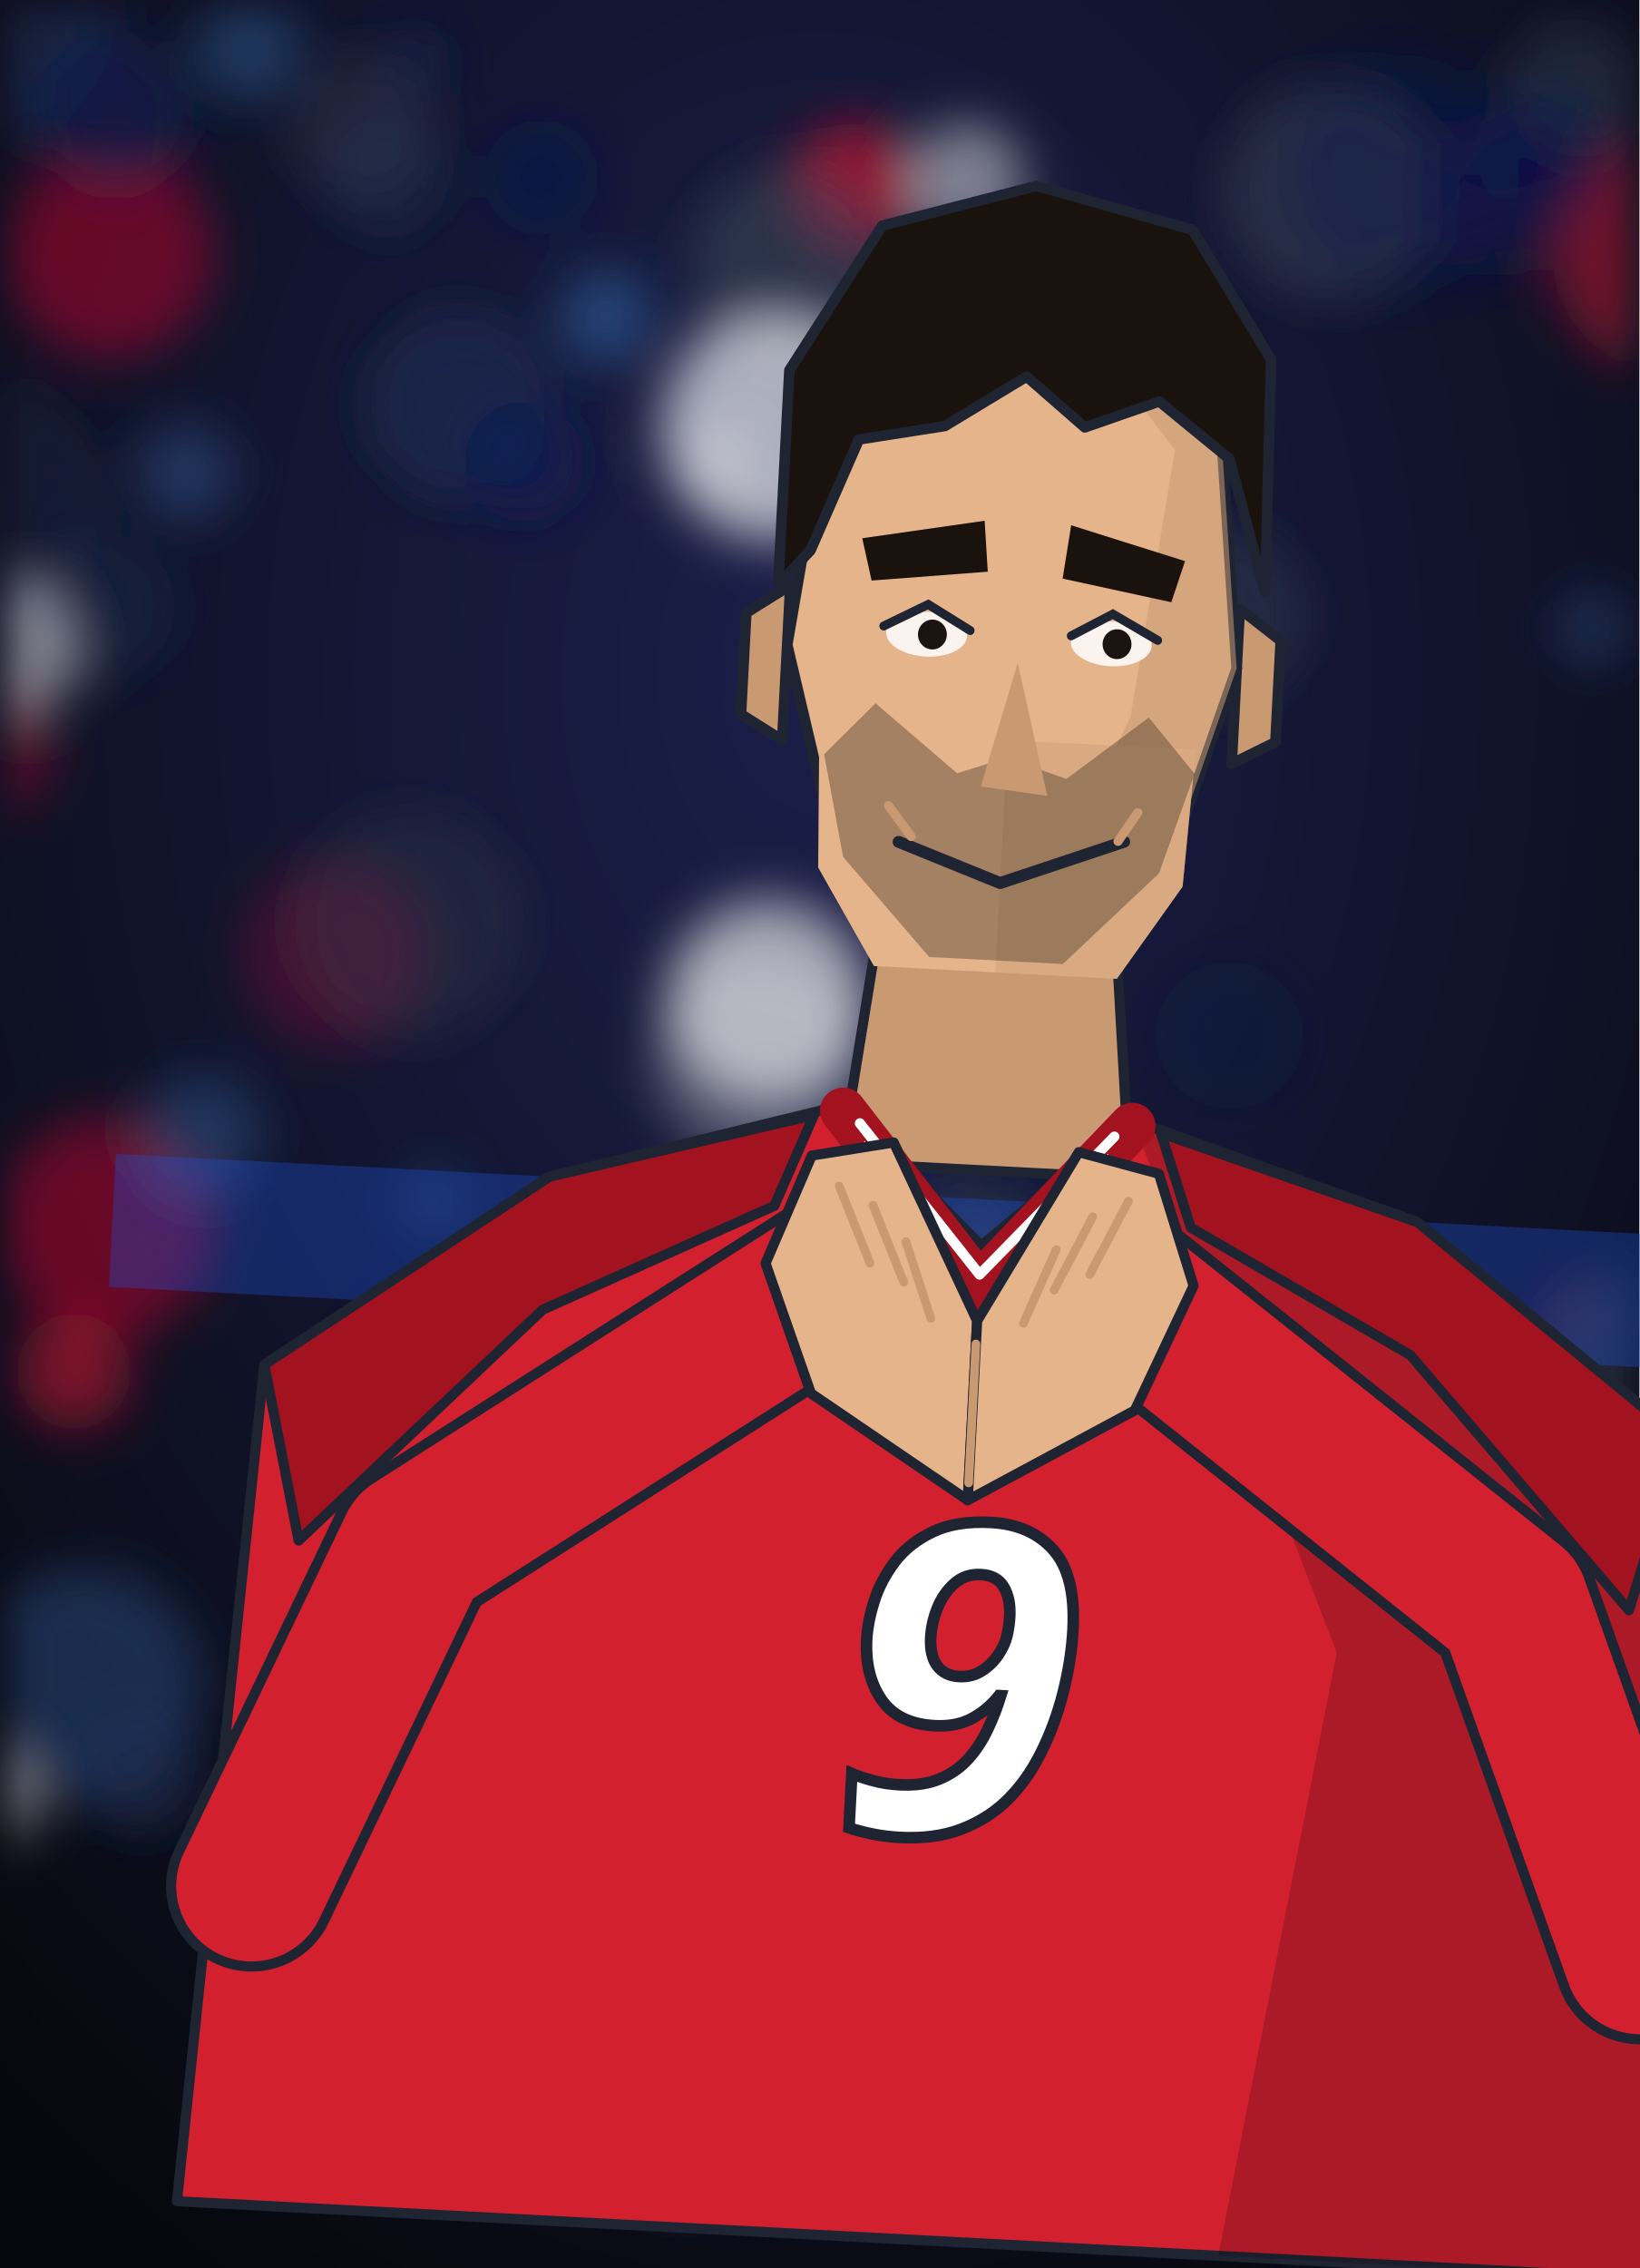
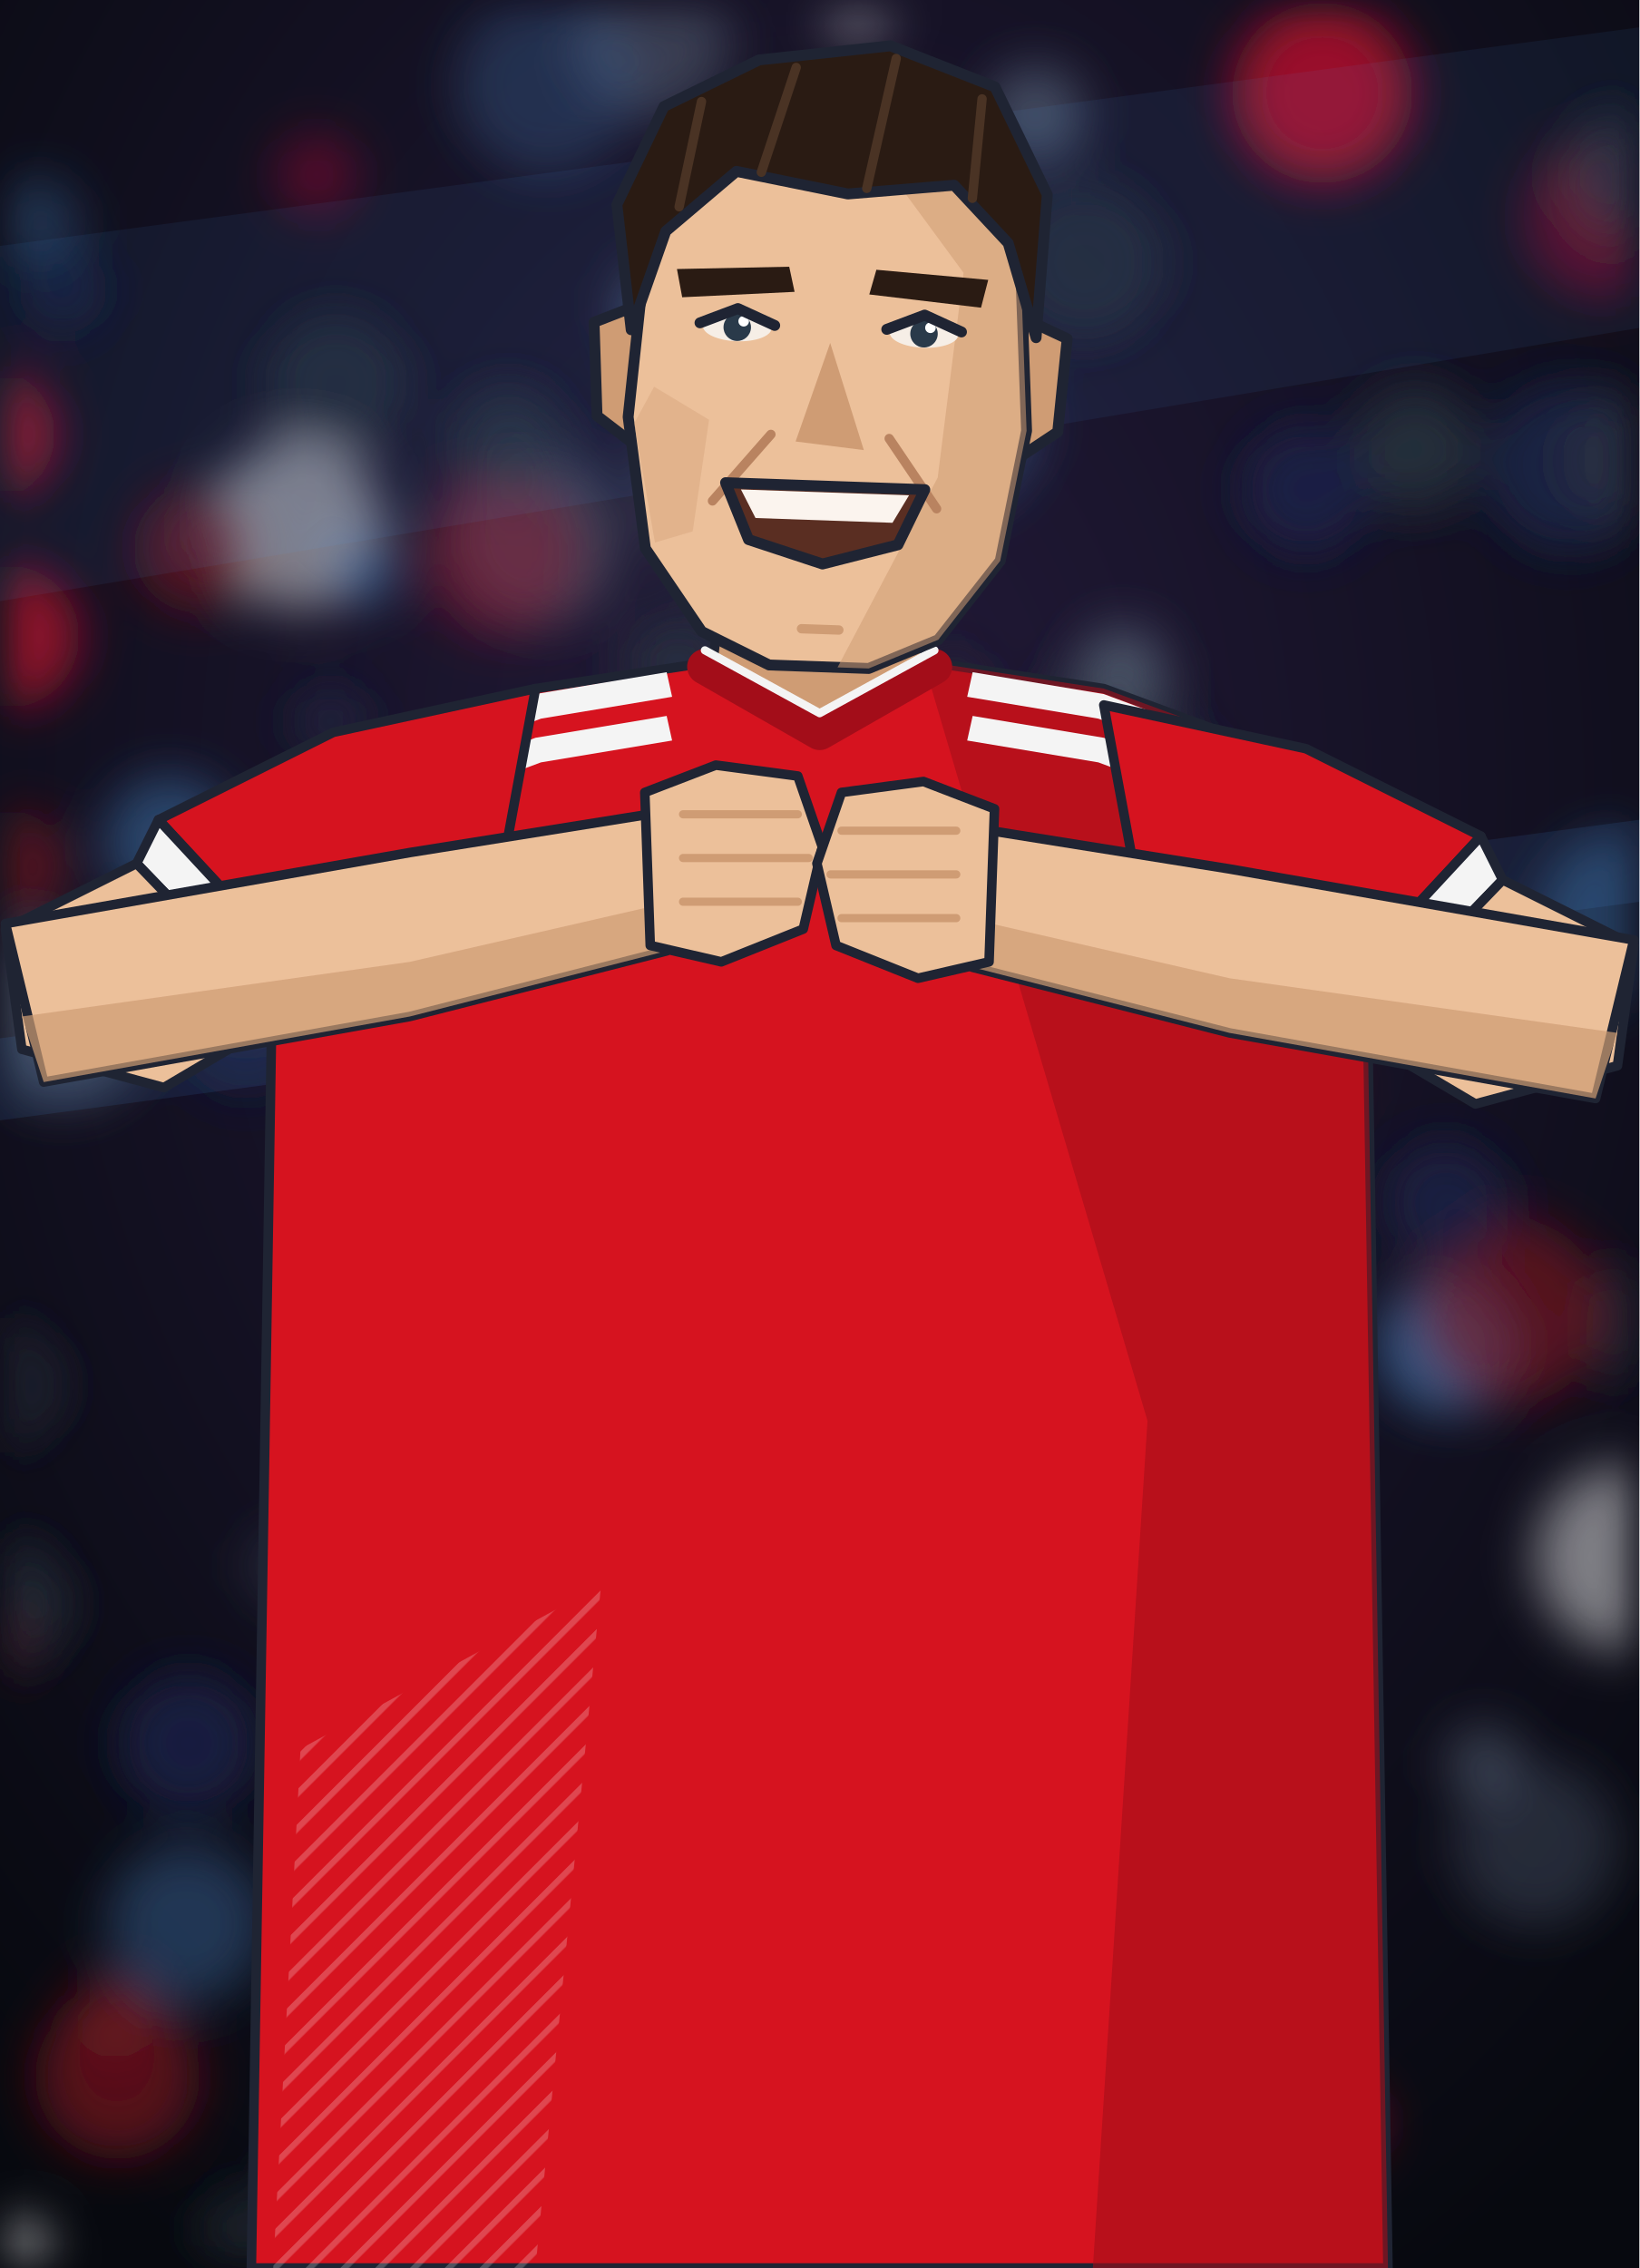
<svg xmlns="http://www.w3.org/2000/svg" viewBox="0 0 600 830" width="600" height="830">
  <defs>
    <filter id="blur" x="-20%" y="-20%" width="140%" height="140%">
      <feGaussianBlur stdDeviation="9" />
    </filter>
+     <filter id="blur2" x="-20%" y="-20%" width="140%" height="140%">
+       <feGaussianBlur stdDeviation="5" />
+     </filter>
+     <pattern id="hatch" width="9" height="9" patternUnits="userSpaceOnUse" patternTransform="rotate(45)">
+       <rect width="2.2" height="9" fill="#ffffff" />
+     </pattern>
    <pattern id="hatchd" width="9" height="9" patternUnits="userSpaceOnUse" patternTransform="rotate(45)">
      <rect width="2.2" height="9" fill="#1f2433" />
    </pattern>
-     <linearGradient id="ray" x1="0" y1="0" x2="0" y2="1">
-       <stop offset="0" stop-color="#fff" stop-opacity=".25" />
-       <stop offset="1" stop-color="#fff" stop-opacity="0" />
-     </linearGradient>
-     <radialGradient id="bg" cx="50%" cy="30%" r="80%">
-       <stop offset="0" stop-color="#1b1f4a" />
-       <stop offset="1" stop-color="#07080d" />
+     <radialGradient id="g1" cx="50%" cy="35%" r="75%">
+       <stop offset="0" stop-color="#231a3a" />
+       <stop offset="1" stop-color="#07090f" />
    </radialGradient>
  </defs>
-   <rect width="600" height="830" fill="url(#bg)" />
+   <rect width="600" height="830" fill="url(#g1)" />
  <g filter="url(#blur)">
-     <circle cx="612" cy="93" r="44" fill="#c8102e" opacity="0.52" />
-     <circle cx="368" cy="448" r="18" fill="#1d2a52" opacity="0.43" />
-     <circle cx="278" cy="387" r="39" fill="#f4f4f4" opacity="0.27" />
-     <circle cx="40" cy="93" r="38" fill="#c8102e" opacity="0.47" />
-     <circle cx="359" cy="663" r="39" fill="#3a4658" opacity="0.48" />
-     <circle cx="576" cy="34" r="25" fill="#3a4658" opacity="0.41" />
-     <circle cx="-2" cy="7" r="44" fill="#2f5d9a" opacity="0.23" />
-     <circle cx="583" cy="230" r="13" fill="#2f5d9a" opacity="0.38" />
-     <circle cx="153" cy="22" r="12" fill="#0b1a52" opacity="0.57" />
-     <circle cx="309" cy="716" r="26" fill="#3a4658" opacity="0.52" />
-     <circle cx="298" cy="639" r="14" fill="#2f5d9a" opacity="0.34" />
-     <circle cx="198" cy="492" r="21" fill="#0b1a52" opacity="0.33" />
-     <circle cx="39" cy="449" r="40" fill="#c8102e" opacity="0.48" />
-     <circle cx="-8" cy="273" r="27" fill="#c8102e" opacity="0.42" />
-     <circle cx="123" cy="349" r="34" fill="#c8102e" opacity="0.25" />
-     <circle cx="142" cy="65" r="22" fill="#1d2a52" opacity="0.45" />
-     <circle cx="240" cy="543" r="30" fill="#f4f4f4" opacity="0.21" />
-     <circle cx="174" cy="556" r="30" fill="#0b1a52" opacity="0.31" />
-     <circle cx="159" cy="439" r="12" fill="#2f5d9a" opacity="0.34" />
-     <circle cx="566" cy="55" r="26" fill="#0b1a52" opacity="0.40" />
-     <circle cx="313" cy="69" r="24" fill="#c8102e" opacity="0.68" />
-     <circle cx="37" cy="222" r="27" fill="#1d2a52" opacity="0.42" />
-     <circle cx="567" cy="718" r="43" fill="#2f5d9a" opacity="0.58" />
-     <circle cx="276" cy="612" r="14" fill="#3a4658" opacity="0.54" />
-     <circle cx="191" cy="736" r="31" fill="#1d2a52" opacity="0.20" />
-     <circle cx="263" cy="593" r="44" fill="#c8102e" opacity="0.33" />
-     <circle cx="445" cy="225" r="33" fill="#3a4658" opacity="0.38" />
-     <circle cx="199" cy="651" r="35" fill="#c8102e" opacity="0.62" />
-     <circle cx="488" cy="70" r="40" fill="#3a4658" opacity="0.51" />
-     <circle cx="160" cy="669" r="17" fill="#2f5d9a" opacity="0.53" />
-     <circle cx="27" cy="502" r="21" fill="#c8102e" opacity="0.57" />
-     <circle cx="311" cy="466" r="17" fill="#f4f4f4" opacity="0.57" />
-     <circle cx="168" cy="148" r="35" fill="#1d2a52" opacity="0.66" />
-     <circle cx="192" cy="169" r="22" fill="#0b1a52" opacity="0.68" />
-     <circle cx="68" cy="173" r="18" fill="#2f5d9a" opacity="0.44" />
-     <circle cx="91" cy="18" r="19" fill="#2f5d9a" opacity="0.47" />
-     <circle cx="150" cy="338" r="42" fill="#3a4658" opacity="0.24" />
-     <circle cx="549" cy="71" r="30" fill="#0b1a52" opacity="0.40" />
-     <circle cx="589" cy="690" r="15" fill="#f4f4f4" opacity="0.61" />
-     <circle cx="264" cy="168" r="13" fill="#f4f4f4" opacity="0.61" />
-     <circle cx="198" cy="65" r="21" fill="#0b1a52" opacity="0.45" />
-     <circle cx="450" cy="379" r="27" fill="#0b1a52" opacity="0.26" />
-     <circle cx="148" cy="598" r="12" fill="#2f5d9a" opacity="0.55" />
-     <circle cx="333" cy="162" r="21" fill="#0b1a52" opacity="0.65" />
-     <circle cx="575" cy="482" r="14" fill="#c8102e" opacity="0.21" />
-     <circle cx="132" cy="46" r="27" fill="#3a4658" opacity="0.33" />
-     <circle cx="249" cy="561" r="27" fill="#0b1a52" opacity="0.45" />
-     <circle cx="281" cy="366" r="37" fill="#f4f4f4" opacity="0.62" />
-     <circle cx="598" cy="503" r="37" fill="#3a4658" opacity="0.46" />
-     <circle cx="512" cy="64" r="44" fill="#0b1a52" opacity="0.36" />
-     <circle cx="357" cy="669" r="19" fill="#3a4658" opacity="0.41" />
-     <circle cx="162" cy="508" r="39" fill="#1d2a52" opacity="0.40" />
-     <circle cx="286" cy="147" r="41" fill="#0b1a52" opacity="0.54" />
-     <circle cx="435" cy="671" r="40" fill="#1d2a52" opacity="0.57" />
-     <circle cx="289" cy="97" r="36" fill="#3a4658" opacity="0.56" />
-     <circle cx="222" cy="116" r="17" fill="#2f5d9a" opacity="0.64" />
-     <circle cx="42" cy="40" r="29" fill="#0b1a52" opacity="0.61" />
-     <circle cx="31" cy="617" r="43" fill="#2f5d9a" opacity="0.39" />
-     <circle cx="52" cy="650" r="21" fill="#1d2a52" opacity="0.60" />
-     <circle cx="74" cy="415" r="22" fill="#2f5d9a" opacity="0.43" />
-     <circle cx="342" cy="466" r="34" fill="#3a4658" opacity="0.56" />
-     <circle cx="248" cy="783" r="24" fill="#3a4658" opacity="0.62" />
-     <circle cx="421" cy="780" r="34" fill="#1d2a52" opacity="0.64" />
-     <circle cx="354" cy="66" r="21" fill="#f4f4f4" opacity="0.47" />
-     <circle cx="486" cy="820" r="19" fill="#0b1a52" opacity="0.49" />
-     <circle cx="-4" cy="183" r="44" fill="#1d2a52" opacity="0.29" />
-     <circle cx="3" cy="237" r="25" fill="#f4f4f4" opacity="0.48" />
-     <circle cx="283" cy="157" r="41" fill="#f4f4f4" opacity="0.68" />
-     <circle cx="-9" cy="656" r="22" fill="#f4f4f4" opacity="0.53" />
-     <circle cx="322" cy="460" r="31" fill="#0b1a52" opacity="0.63" />
+     <circle cx="574" cy="171" r="31" fill="#1b2550" opacity="0.71" />
+     <circle cx="273" cy="490" r="31" fill="#2b3442" opacity="0.75" />
+     <circle cx="180" cy="667" r="30" fill="#2b3442" opacity="0.46" />
+     <circle cx="530" cy="492" r="25" fill="#3b6ea5" opacity="0.77" />
+     <circle cx="62" cy="308" r="24" fill="#3b6ea5" opacity="0.56" />
+     <circle cx="43" cy="760" r="30" fill="#7a1420" opacity="0.67" />
+     <circle cx="426" cy="287" r="21" fill="#2b3442" opacity="0.68" />
+     <circle cx="241" cy="120" r="12" fill="#3b6ea5" opacity="0.79" />
+     <circle cx="281" cy="218" r="13" fill="#566377" opacity="0.48" />
+     <circle cx="319" cy="788" r="18" fill="#2b3442" opacity="0.44" />
+     <circle cx="-4" cy="362" r="27" fill="#566377" opacity="0.45" />
+     <circle cx="393" cy="398" r="16" fill="#566377" opacity="0.36" />
+     <circle cx="23" cy="373" r="31" fill="#566377" opacity="0.64" />
+     <circle cx="116" cy="64" r="15" fill="#c8102e" opacity="0.36" />
+     <circle cx="314" cy="3" r="12" fill="#f4f4f4" opacity="0.44" />
+     <circle cx="197" cy="197" r="32" fill="#566377" opacity="0.49" />
+     <circle cx="602" cy="484" r="22" fill="#2b3442" opacity="0.57" />
+     <circle cx="305" cy="497" r="13" fill="#c8102e" opacity="0.54" />
+     <circle cx="378" cy="776" r="22" fill="#c8102e" opacity="0.63" />
+     <circle cx="239" cy="15" r="28" fill="#566377" opacity="0.52" />
+     <circle cx="312" cy="718" r="16" fill="#f4f4f4" opacity="0.66" />
+     <circle cx="484" cy="34" r="33" fill="#c8102e" opacity="0.74" />
+     <circle cx="278" cy="473" r="19" fill="#f4f4f4" opacity="0.77" />
+     <circle cx="406" cy="266" r="26" fill="#2b3442" opacity="0.78" />
+     <circle cx="483" cy="397" r="11" fill="#7a1420" opacity="0.50" />
+     <circle cx="322" cy="171" r="14" fill="#1b2550" opacity="0.76" />
+     <circle cx="317" cy="636" r="20" fill="#2b3442" opacity="0.39" />
+     <circle cx="352" cy="438" r="24" fill="#7a1420" opacity="0.47" />
+     <circle cx="367" cy="768" r="29" fill="#566377" opacity="0.56" />
+     <circle cx="3" cy="233" r="26" fill="#c8102e" opacity="0.70" />
+     <circle cx="587" cy="80" r="29" fill="#c8102e" opacity="0.40" />
+     <circle cx="183" cy="203" r="30" fill="#c8102e" opacity="0.33" />
+     <circle cx="1" cy="587" r="24" fill="#2b3442" opacity="0.64" />
+     <circle cx="-4" cy="159" r="24" fill="#c8102e" opacity="0.76" />
+     <circle cx="131" cy="467" r="12" fill="#7a1420" opacity="0.31" />
+     <circle cx="204" cy="810" r="28" fill="#1b2550" opacity="0.64" />
+     <circle cx="332" cy="375" r="13" fill="#7a1420" opacity="0.75" />
+     <circle cx="501" cy="316" r="11" fill="#7a1420" opacity="0.64" />
+     <circle cx="6" cy="824" r="11" fill="#f4f4f4" opacity="0.73" />
+     <circle cx="326" cy="334" r="27" fill="#1b2550" opacity="0.66" />
+     <circle cx="90" cy="347" r="23" fill="#f4f4f4" opacity="0.68" />
+     <circle cx="267" cy="207" r="13" fill="#2b3442" opacity="0.40" />
+     <circle cx="121" cy="264" r="14" fill="#1b2550" opacity="0.51" />
+     <circle cx="123" cy="140" r="26" fill="#2b3442" opacity="0.53" />
+     <circle cx="321" cy="654" r="34" fill="#1b2550" opacity="0.30" />
+     <circle cx="14" cy="80" r="15" fill="#3b6ea5" opacity="0.39" />
+     <circle cx="248" cy="243" r="20" fill="#2b3442" opacity="0.72" />
+     <circle cx="-2" cy="507" r="25" fill="#2b3442" opacity="0.49" />
+     <circle cx="278" cy="742" r="19" fill="#1b2550" opacity="0.68" />
+     <circle cx="282" cy="163" r="23" fill="#c8102e" opacity="0.47" />
+     <circle cx="109" cy="192" r="31" fill="#f4f4f4" opacity="0.47" />
+     <circle cx="379" cy="42" r="18" fill="#566377" opacity="0.70" />
+     <circle cx="518" cy="164" r="23" fill="#2b3442" opacity="0.74" />
+     <circle cx="69" cy="638" r="26" fill="#1b2550" opacity="0.69" />
+     <circle cx="430" cy="725" r="20" fill="#3b6ea5" opacity="0.67" />
+     <circle cx="308" cy="641" r="24" fill="#1b2550" opacity="0.59" />
+     <circle cx="377" cy="820" r="25" fill="#f4f4f4" opacity="0.62" />
+     <circle cx="90" cy="377" r="25" fill="#1b2550" opacity="0.44" />
+     <circle cx="23" cy="106" r="16" fill="#1b2550" opacity="0.49" />
+     <circle cx="478" cy="179" r="24" fill="#1b2550" opacity="0.68" />
+     <circle cx="89" cy="816" r="15" fill="#2b3442" opacity="0.51" />
+     <circle cx="140" cy="582" r="27" fill="#c8102e" opacity="0.70" />
+     <circle cx="397" cy="96" r="29" fill="#2b3442" opacity="0.52" />
+     <circle cx="-7" cy="601" r="14" fill="#7a1420" opacity="0.78" />
+     <circle cx="442" cy="505" r="17" fill="#2b3442" opacity="0.73" />
+     <circle cx="174" cy="553" r="28" fill="#f4f4f4" opacity="0.44" />
+     <circle cx="459" cy="693" r="18" fill="#f4f4f4" opacity="0.43" />
+     <circle cx="301" cy="173" r="26" fill="#3b6ea5" opacity="0.78" />
+     <circle cx="4" cy="317" r="20" fill="#7a1420" opacity="0.67" />
+     <circle cx="303" cy="461" r="12" fill="#7a1420" opacity="0.78" />
+     <circle cx="248" cy="616" r="24" fill="#7a1420" opacity="0.55" />
+     <circle cx="365" cy="359" r="33" fill="#c8102e" opacity="0.40" />
+     <circle cx="431" cy="324" r="18" fill="#2b3442" opacity="0.66" />
+     <circle cx="594" cy="336" r="31" fill="#3b6ea5" opacity="0.48" />
+     <circle cx="286" cy="777" r="14" fill="#1b2550" opacity="0.69" />
+     <circle cx="200" cy="31" r="33" fill="#3b6ea5" opacity="0.33" />
+     <circle cx="417" cy="530" r="21" fill="#3b6ea5" opacity="0.75" />
+     <circle cx="433" cy="523" r="32" fill="#3b6ea5" opacity="0.70" />
+     <circle cx="349" cy="249" r="12" fill="#2b3442" opacity="0.31" />
+     <circle cx="553" cy="480" r="34" fill="#7a1420" opacity="0.64" />
+     <circle cx="255" cy="459" r="20" fill="#c8102e" opacity="0.46" />
+     <circle cx="331" cy="738" r="16" fill="#f4f4f4" opacity="0.78" />
+     <circle cx="305" cy="134" r="33" fill="#1b2550" opacity="0.53" />
+     <circle cx="371" cy="359" r="20" fill="#7a1420" opacity="0.45" />
+     <circle cx="323" cy="682" r="29" fill="#c8102e" opacity="0.46" />
+     <circle cx="596" cy="64" r="24" fill="#2b3442" opacity="0.67" />
+     <circle cx="317" cy="187" r="15" fill="#f4f4f4" opacity="0.63" />
+     <circle cx="411" cy="245" r="16" fill="#566377" opacity="0.73" />
+     <circle cx="596" cy="168" r="24" fill="#2b3442" opacity="0.74" />
+     <circle cx="491" cy="777" r="14" fill="#c8102e" opacity="0.61" />
+     <circle cx="186" cy="162" r="21" fill="#2b3442" opacity="0.66" />
+     <circle cx="311" cy="487" r="34" fill="#3b6ea5" opacity="0.39" />
+     <circle cx="271" cy="177" r="33" fill="#566377" opacity="0.73" />
+     <circle cx="104" cy="573" r="13" fill="#566377" opacity="0.31" />
+     <circle cx="165" cy="783" r="15" fill="#2b3442" opacity="0.63" />
+     <circle cx="543" cy="645" r="14" fill="#566377" opacity="0.54" />
+     <circle cx="195" cy="731" r="11" fill="#566377" opacity="0.71" />
+     <circle cx="596" cy="570" r="34" fill="#f4f4f4" opacity="0.49" />
+     <circle cx="549" cy="374" r="11" fill="#7a1420" opacity="0.52" />
+     <circle cx="80" cy="194" r="15" fill="#566377" opacity="0.38" />
+     <circle cx="285" cy="654" r="21" fill="#7a1420" opacity="0.48" />
+     <circle cx="205" cy="529" r="31" fill="#1b2550" opacity="0.40" />
+     <circle cx="132" cy="208" r="14" fill="#3b6ea5" opacity="0.58" />
+     <circle cx="243" cy="810" r="15" fill="#c8102e" opacity="0.35" />
+     <circle cx="221" cy="559" r="23" fill="#7a1420" opacity="0.53" />
+     <circle cx="68" cy="704" r="29" fill="#3b6ea5" opacity="0.43" />
+     <circle cx="335" cy="533" r="27" fill="#c8102e" opacity="0.33" />
+     <circle cx="349" cy="156" r="32" fill="#3b6ea5" opacity="0.40" />
+     <circle cx="239" cy="110" r="14" fill="#566377" opacity="0.48" />
+     <circle cx="130" cy="801" r="28" fill="#566377" opacity="0.33" />
+     <circle cx="562" cy="675" r="30" fill="#566377" opacity="0.35" />
+     <circle cx="428" cy="561" r="23" fill="#3b6ea5" opacity="0.43" />
+     <circle cx="363" cy="387" r="22" fill="#1b2550" opacity="0.55" />
+     <circle cx="522" cy="342" r="23" fill="#1b2550" opacity="0.35" />
+     <circle cx="305" cy="560" r="19" fill="#c8102e" opacity="0.66" />
+     <circle cx="168" cy="581" r="26" fill="#f4f4f4" opacity="0.77" />
+     <circle cx="445" cy="407" r="19" fill="#7a1420" opacity="0.69" />
+     <circle cx="72" cy="201" r="23" fill="#7a1420" opacity="0.60" />
+     <circle cx="529" cy="440" r="23" fill="#1b2550" opacity="0.65" />
+     <circle cx="42" cy="737" r="16" fill="#7a1420" opacity="0.57" />
  </g>
-   <g transform="translate(40,-10) rotate(3 300 830) translate(300 830) scale(1.06) translate(-300 -830)">
-     <rect x="0" y="470" width="600" height="46" fill="#1d4fd0" opacity=".35" />
-     <polygon points="262,350 338,350 350,460 250,460" fill="#c99a72" stroke="#1f2433" stroke-width="3.5" stroke-linejoin="round" />
-     <polygon points="40,830 55,540 150,470 250,440 300,486 350,440 450,470 545,540 560,830" fill="#d3202f" stroke="#1f2433" stroke-width="3.5" stroke-linejoin="round" />
-     <polygon points="350,440 450,470 545,540 560,830 400,830 430,620" fill="#000" opacity=".18" />
-     <polygon points="55,540 150,470 240,444 228,476 150,516 70,600" fill="#a3121f" stroke="#1f2433" stroke-width="3.5" stroke-linejoin="round" />
-     <polygon points="545,540 450,470 360,444 372,476 450,516 530,600" fill="#a3121f" stroke="#1f2433" stroke-width="3.5" stroke-linejoin="round" />
-     <polyline points="250,442 300,500 350,442" fill="none" stroke="#a3121f" stroke-width="16" stroke-linecap="round" stroke-linejoin="round" />
-     <polyline points="256,446 300,496 344,446" fill="none" stroke="#fff" stroke-width="3.5" stroke-linecap="round" stroke-linejoin="round" />
-     <g transform="translate(300 270) scale(1.05 1.03) translate(-300 -270)">
-       <polygon points="226,262 212,272 212,306 226,314" fill="#c99a72" stroke="#1f2433" stroke-width="3.5" stroke-linejoin="round" />
-       <polygon points="374,262 388,272 388,306 374,314" fill="#c99a72" stroke="#1f2433" stroke-width="3.5" stroke-linejoin="round" />
-       <polygon points="236,196 266,162 334,162 364,196 374,282 354,352 320,386 280,386 246,352 226,282" fill="#e5b48a" stroke="#1f2433" stroke-width="3.5" stroke-linejoin="round" />
-       <polygon points="310,162 334,162 364,196 374,282 354,352 320,386 304,386 340,300 350,210" fill="#c99a72" opacity=".55" />
-       <polygon points="238,310 362,310 360,356 340,388 260,388 240,356" fill="#e5b48a" />
-       <polygon points="300,310 362,310 360,356 340,388 300,388" fill="#c99a72" opacity=".4" />
-       <polygon points="222,262 222,190 250,140 300,124 352,136 380,178 382,256 368,212 344,194 320,204 300,188 274,206 246,212 232,250" fill="#1a120c" stroke="#1f2433" stroke-width="3.5" stroke-linejoin="round" />
-       <polygon points="240,318 256,300 284,322 300,316 320,322 346,300 362,318 352,352 322,384 278,384 248,352" fill="#1a120c" opacity="0.32" />
-       <g transform="translate(302 0) scale(0.95 1) translate(-302 0)">
-         <polygon points="246,245 288,237 290,254 250,259" fill="#1a120c" />
-         <polygon points="358,247 318,237 316,255 354,261" fill="#1a120c" />
-         <ellipse cx="270" cy="276" rx="14" ry="7.5" fill="#fbf4ee" />
-         <ellipse cx="272" cy="276" rx="5" ry="5" fill="#1b1410" />
-         <ellipse cx="334" cy="276" rx="14" ry="7.5" fill="#fbf4ee" />
-         <ellipse cx="336" cy="276" rx="5" ry="5" fill="#1b1410" />
-         <polyline points="255,274 270,266 285,274" fill="none" stroke="#1f2433" stroke-width="3" stroke-linecap="round" />
-         <polyline points="320,274 334,266 350,274" fill="none" stroke="#1f2433" stroke-width="3" stroke-linecap="round" />
-       </g>
-       <g transform="translate(302 306) scale(1.0) translate(-302 -306)">
-         <polygon points="302,284 292,326 314,328" fill="#c99a72" />
-       </g>
-       <polyline points="266,346 300,358 340,342" fill="none" stroke="#1f2433" stroke-width="4" stroke-linecap="round" stroke-linejoin="round" />
-       <polyline points="262,334 270,344" stroke="#c99a72" stroke-width="3" stroke-linecap="round" fill="none" />
-       <polyline points="344,332 338,342" stroke="#c99a72" stroke-width="3" stroke-linecap="round" fill="none" />
-     </g>
-     <text x="300" y="690" text-anchor="middle" font-family="Arial Black,Impact,sans-serif" font-weight="900" font-size="150" font-style="italic" fill="#fff" stroke="#1f2433" stroke-width="4">9</text>
-     <polyline points="60,720 110,600 250,500" fill="none" stroke="#1f2433" stroke-width="59" stroke-linecap="round" stroke-linejoin="round" />
-     <polyline points="60,720 110,600 250,500" fill="none" stroke="#d3202f" stroke-width="52" stroke-linecap="round" stroke-linejoin="round" />
-     <polyline points="540,720 490,600 350,500" fill="none" stroke="#1f2433" stroke-width="59" stroke-linecap="round" stroke-linejoin="round" />
-     <polyline points="540,720 490,600 350,500" fill="none" stroke="#d3202f" stroke-width="52" stroke-linecap="round" stroke-linejoin="round" />
-     <polygon points="238,478 258,452 280,482 256,508" fill="#f2f4f7" />
-     <polygon points="362,478 342,452 320,482 344,508" fill="#f2f4f7" />
-     <polygon points="300,512 268,452 240,458 226,496 244,540 300,574" fill="#e5b48a" stroke="#1f2433" stroke-width="3.5" stroke-linejoin="round" />
-     <polygon points="300,512 332,452 360,458 374,496 356,540 300,574" fill="#e5b48a" stroke="#1f2433" stroke-width="3.5" stroke-linejoin="round" />
-     <polyline points="250,468 262,494" stroke="#c99a72" stroke-width="3" stroke-linecap="round" fill="none" />
-     <polyline points="262,474 274,500" stroke="#c99a72" stroke-width="3" stroke-linecap="round" fill="none" />
-     <polyline points="274,486 284,512" stroke="#c99a72" stroke-width="3" stroke-linecap="round" fill="none" />
-     <polyline points="350,468 338,494" stroke="#c99a72" stroke-width="3" stroke-linecap="round" fill="none" />
-     <polyline points="338,474 326,500" stroke="#c99a72" stroke-width="3" stroke-linecap="round" fill="none" />
-     <polyline points="326,486 316,512" stroke="#c99a72" stroke-width="3" stroke-linecap="round" fill="none" />
-     <polyline points="300,520 300,568" stroke="#c99a72" stroke-width="3" stroke-linecap="round" fill="none" />
+   <polygon points="0,90 600,10 600,120 0,220" fill="#4fa3ff" opacity=".07" />
+   <polygon points="0,380 600,300 600,330 0,410" fill="#4fa3ff" opacity=".10" />
+   <polygon points="92,830 100,340 120,280 196,252 262,242 300,262 338,242 404,252 480,280 500,340 508,830" fill="#d6131f" stroke="#1f2433" stroke-width="3.5" stroke-linejoin="round" />
+   <polygon points="338,242 404,252 480,280 500,340 508,830 400,830 420,520" fill="#a30d19" opacity="0.6" />
+   <polygon points="110,640 220,580 196,830 100,830" fill="url(#hatch)" opacity="0.22" />
+   <polygon points="244,246 196,254 126,280 128,289 198,263 246,255" fill="#f4f4f4" />
+   <polygon points="356,246 404,254 474,280 472,289 402,263 354,255" fill="#f4f4f4" />
+   <polygon points="244,262 196,270 126,296 128,305 198,279 246,271" fill="#f4f4f4" />
+   <polygon points="356,262 404,270 474,296 472,305 402,279 354,271" fill="#f4f4f4" />
+   <polygon points="266,200 334,200 340,250 300,266 260,250" fill="#cf9c74" stroke="#1f2433" stroke-width="3.5" stroke-linejoin="round" />
+   <polyline points="258,244 300,268 342,244" fill="none" stroke="#a30d19" stroke-width="13" stroke-linecap="round" stroke-linejoin="round" />
+   <polyline points="258,238 300,261 342,238" fill="none" stroke="#f4f4f4" stroke-width="3" stroke-linecap="round" stroke-linejoin="round" />
+   <polygon points="122,268 196,252 186,306 110,356 58,300" fill="#d6131f" stroke="#1f2433" stroke-width="3.5" stroke-linejoin="round" />
+   <polygon points="58,300 110,356 104,372 50,316" fill="#f4f4f4" stroke="#1f2433" stroke-width="3.5" stroke-linejoin="round" />
+   <polygon points="50,316 104,372 60,398 8,384 2,340" fill="#ecc09a" stroke="#1f2433" stroke-width="3.5" stroke-linejoin="round" />
+   <polygon points="2,338 16,396 150,372 244,348 250,296 150,312" fill="#ecc09a" stroke="#1f2433" stroke-width="3.5" stroke-linejoin="round" />
+   <polygon points="8,372 16,396 150,372 244,348 246,330 150,352" fill="#cf9c74" opacity="0.7" />
+   <polygon points="236,290 262,280 292,284 301,310 294,340 264,352 238,346" fill="#ecc09a" stroke="#1f2433" stroke-width="3.5" stroke-linejoin="round" />
+   <polyline points="250,298 292,298" fill="none" stroke="#cf9c74" stroke-width="3" stroke-linecap="round" stroke-linejoin="round" />
+   <polyline points="250,314 296,314" fill="none" stroke="#cf9c74" stroke-width="3" stroke-linecap="round" stroke-linejoin="round" />
+   <polyline points="250,330 292,330" fill="none" stroke="#cf9c74" stroke-width="3" stroke-linecap="round" stroke-linejoin="round" />
+   <polygon points="478,274 404,258 414,312 490,362 542,306" fill="#d6131f" stroke="#1f2433" stroke-width="3.5" stroke-linejoin="round" />
+   <polygon points="542,306 490,362 496,378 550,322" fill="#f4f4f4" stroke="#1f2433" stroke-width="3.5" stroke-linejoin="round" />
+   <polygon points="550,322 496,378 540,404 592,390 598,346" fill="#ecc09a" stroke="#1f2433" stroke-width="3.5" stroke-linejoin="round" />
+   <polygon points="598,344 584,402 450,378 356,354 350,302 450,318" fill="#ecc09a" stroke="#1f2433" stroke-width="3.5" stroke-linejoin="round" />
+   <polygon points="592,378 584,402 450,378 356,354 354,336 450,358" fill="#cf9c74" opacity="0.7" />
+   <polygon points="364,296 338,286 308,290 299,316 306,346 336,358 362,352" fill="#ecc09a" stroke="#1f2433" stroke-width="3.5" stroke-linejoin="round" />
+   <polyline points="350,304 308,304" fill="none" stroke="#cf9c74" stroke-width="3" stroke-linecap="round" stroke-linejoin="round" />
+   <polyline points="350,320 304,320" fill="none" stroke="#cf9c74" stroke-width="3" stroke-linecap="round" stroke-linejoin="round" />
+   <polyline points="350,336 308,336" fill="none" stroke="#cf9c74" stroke-width="3" stroke-linecap="round" stroke-linejoin="round" />
+   <g transform="translate(0 6) rotate(2 300 230) translate(300 238) scale(1.14) translate(-300 -238)">
+     <polygon points="238,124 224,130 226,160 240,170" fill="#cf9c74" stroke="#1f2433" stroke-width="3.5" stroke-linejoin="round" />
+     <polygon points="362,124 376,130 374,160 360,170" fill="#cf9c74" stroke="#1f2433" stroke-width="3.5" stroke-linejoin="round" />
+     <polygon points="240,104 254,72 346,72 360,104 364,160 357,202 338,228 316,238 284,238 262,228 243,202 236,160" fill="#ecc09a" stroke="#1f2433" stroke-width="3.5" stroke-linejoin="round" />
+     <polygon points="312,72 346,72 360,104 364,160 357,202 338,228 316,238 306,238 336,176 342,110" fill="#cf9c74" opacity="0.55" />
+     <polygon points="236,132 230,92 244,60 274,44 316,38 350,50 368,84 366,130 356,100 338,82 304,86 268,80 246,100" fill="#2a1b13" stroke="#1f2433" stroke-width="3.5" stroke-linejoin="round" />
+     <polyline points="256,58 250,92" fill="none" stroke="#4a3324" stroke-width="3" stroke-linecap="round" stroke-linejoin="round" />
+     <polyline points="286,46 276,80" fill="none" stroke="#4a3324" stroke-width="3" stroke-linecap="round" stroke-linejoin="round" />
+     <polyline points="318,42 310,84" fill="none" stroke="#4a3324" stroke-width="3" stroke-linecap="round" stroke-linejoin="round" />
+     <polyline points="346,54 344,86" fill="none" stroke="#4a3324" stroke-width="3" stroke-linecap="round" stroke-linejoin="round" />
+     <polygon points="250,112 286,110 288,118 252,121" fill="#2a1b13" />
+     <polygon points="350,112 314,110 312,118 348,121" fill="#2a1b13" />
+     <ellipse cx="270" cy="130" rx="11" ry="4.5" fill="#f6eee6" />
+     <circle cx="270" cy="130" r="4.41" fill="#2a3a4a" />
+     <circle cx="272" cy="128" r="1.7" fill="#fff" />
+     <polyline points="258,129 270,124 282,129" fill="none" stroke="#1f2433" stroke-width="3.5" stroke-linecap="round" stroke-linejoin="round" />
+     <ellipse cx="330" cy="130" rx="11" ry="4.5" fill="#f6eee6" />
+     <circle cx="330" cy="130" r="4.41" fill="#2a3a4a" />
+     <circle cx="332" cy="128" r="1.7" fill="#fff" />
+     <polyline points="318,129 330,124 342,129" fill="none" stroke="#1f2433" stroke-width="3.5" stroke-linecap="round" stroke-linejoin="round" />
+     <polygon points="300,134 290,166 312,168" fill="#cf9c74" />
+     <polyline points="282,164 264,186" fill="none" stroke="#b98360" stroke-width="3" stroke-linecap="round" stroke-linejoin="round" />
+     <polyline points="320,164 336,186" fill="none" stroke="#b98360" stroke-width="3" stroke-linecap="round" stroke-linejoin="round" />
+     <polygon points="244,150 262,160 258,196 246,200 238,162" fill="#cf9c74" opacity="0.35" />
+     <polyline points="294,226 306,226" fill="none" stroke="#cf9c74" stroke-width="3" stroke-linecap="round" stroke-linejoin="round" />
+     <polygon points="268,180 332,180 324,198 300,205 276,198" fill="#5a2e22" stroke="#1f2433" stroke-width="3.5" stroke-linejoin="round" />
+     <polygon points="273,182 327,182 322,191 278,191" fill="#fbf4ee" />
  </g>
</svg>
